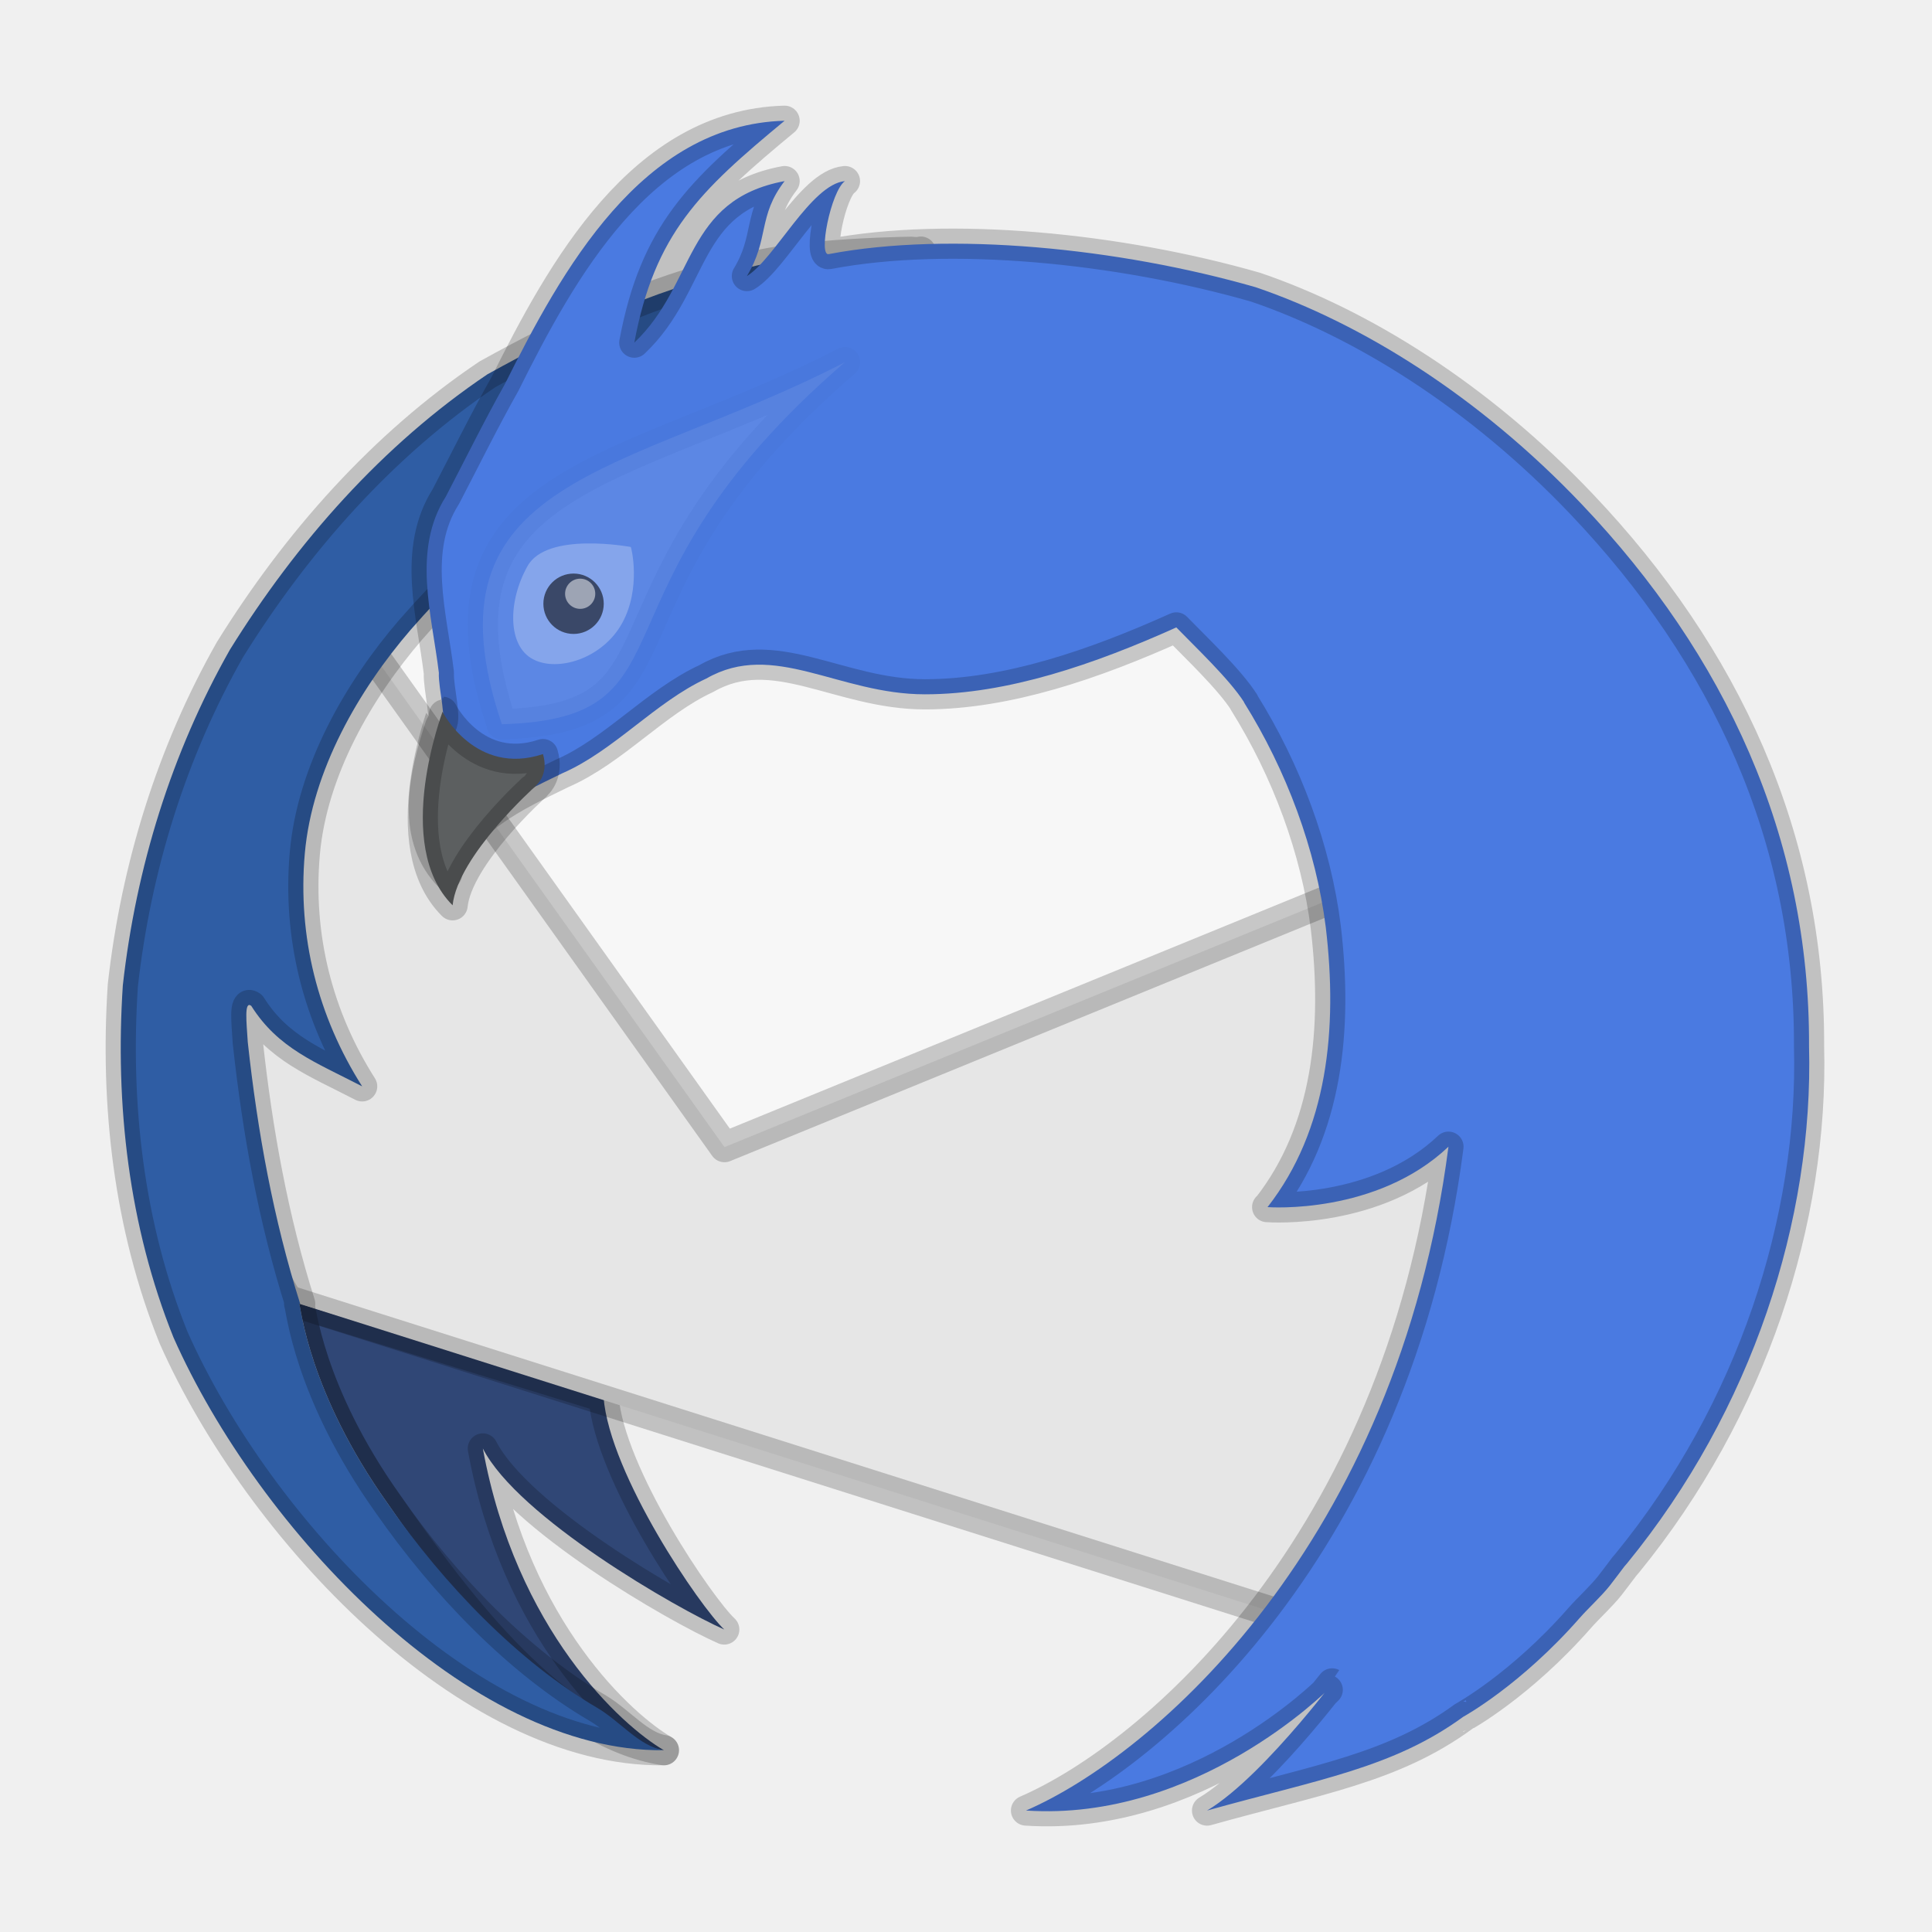
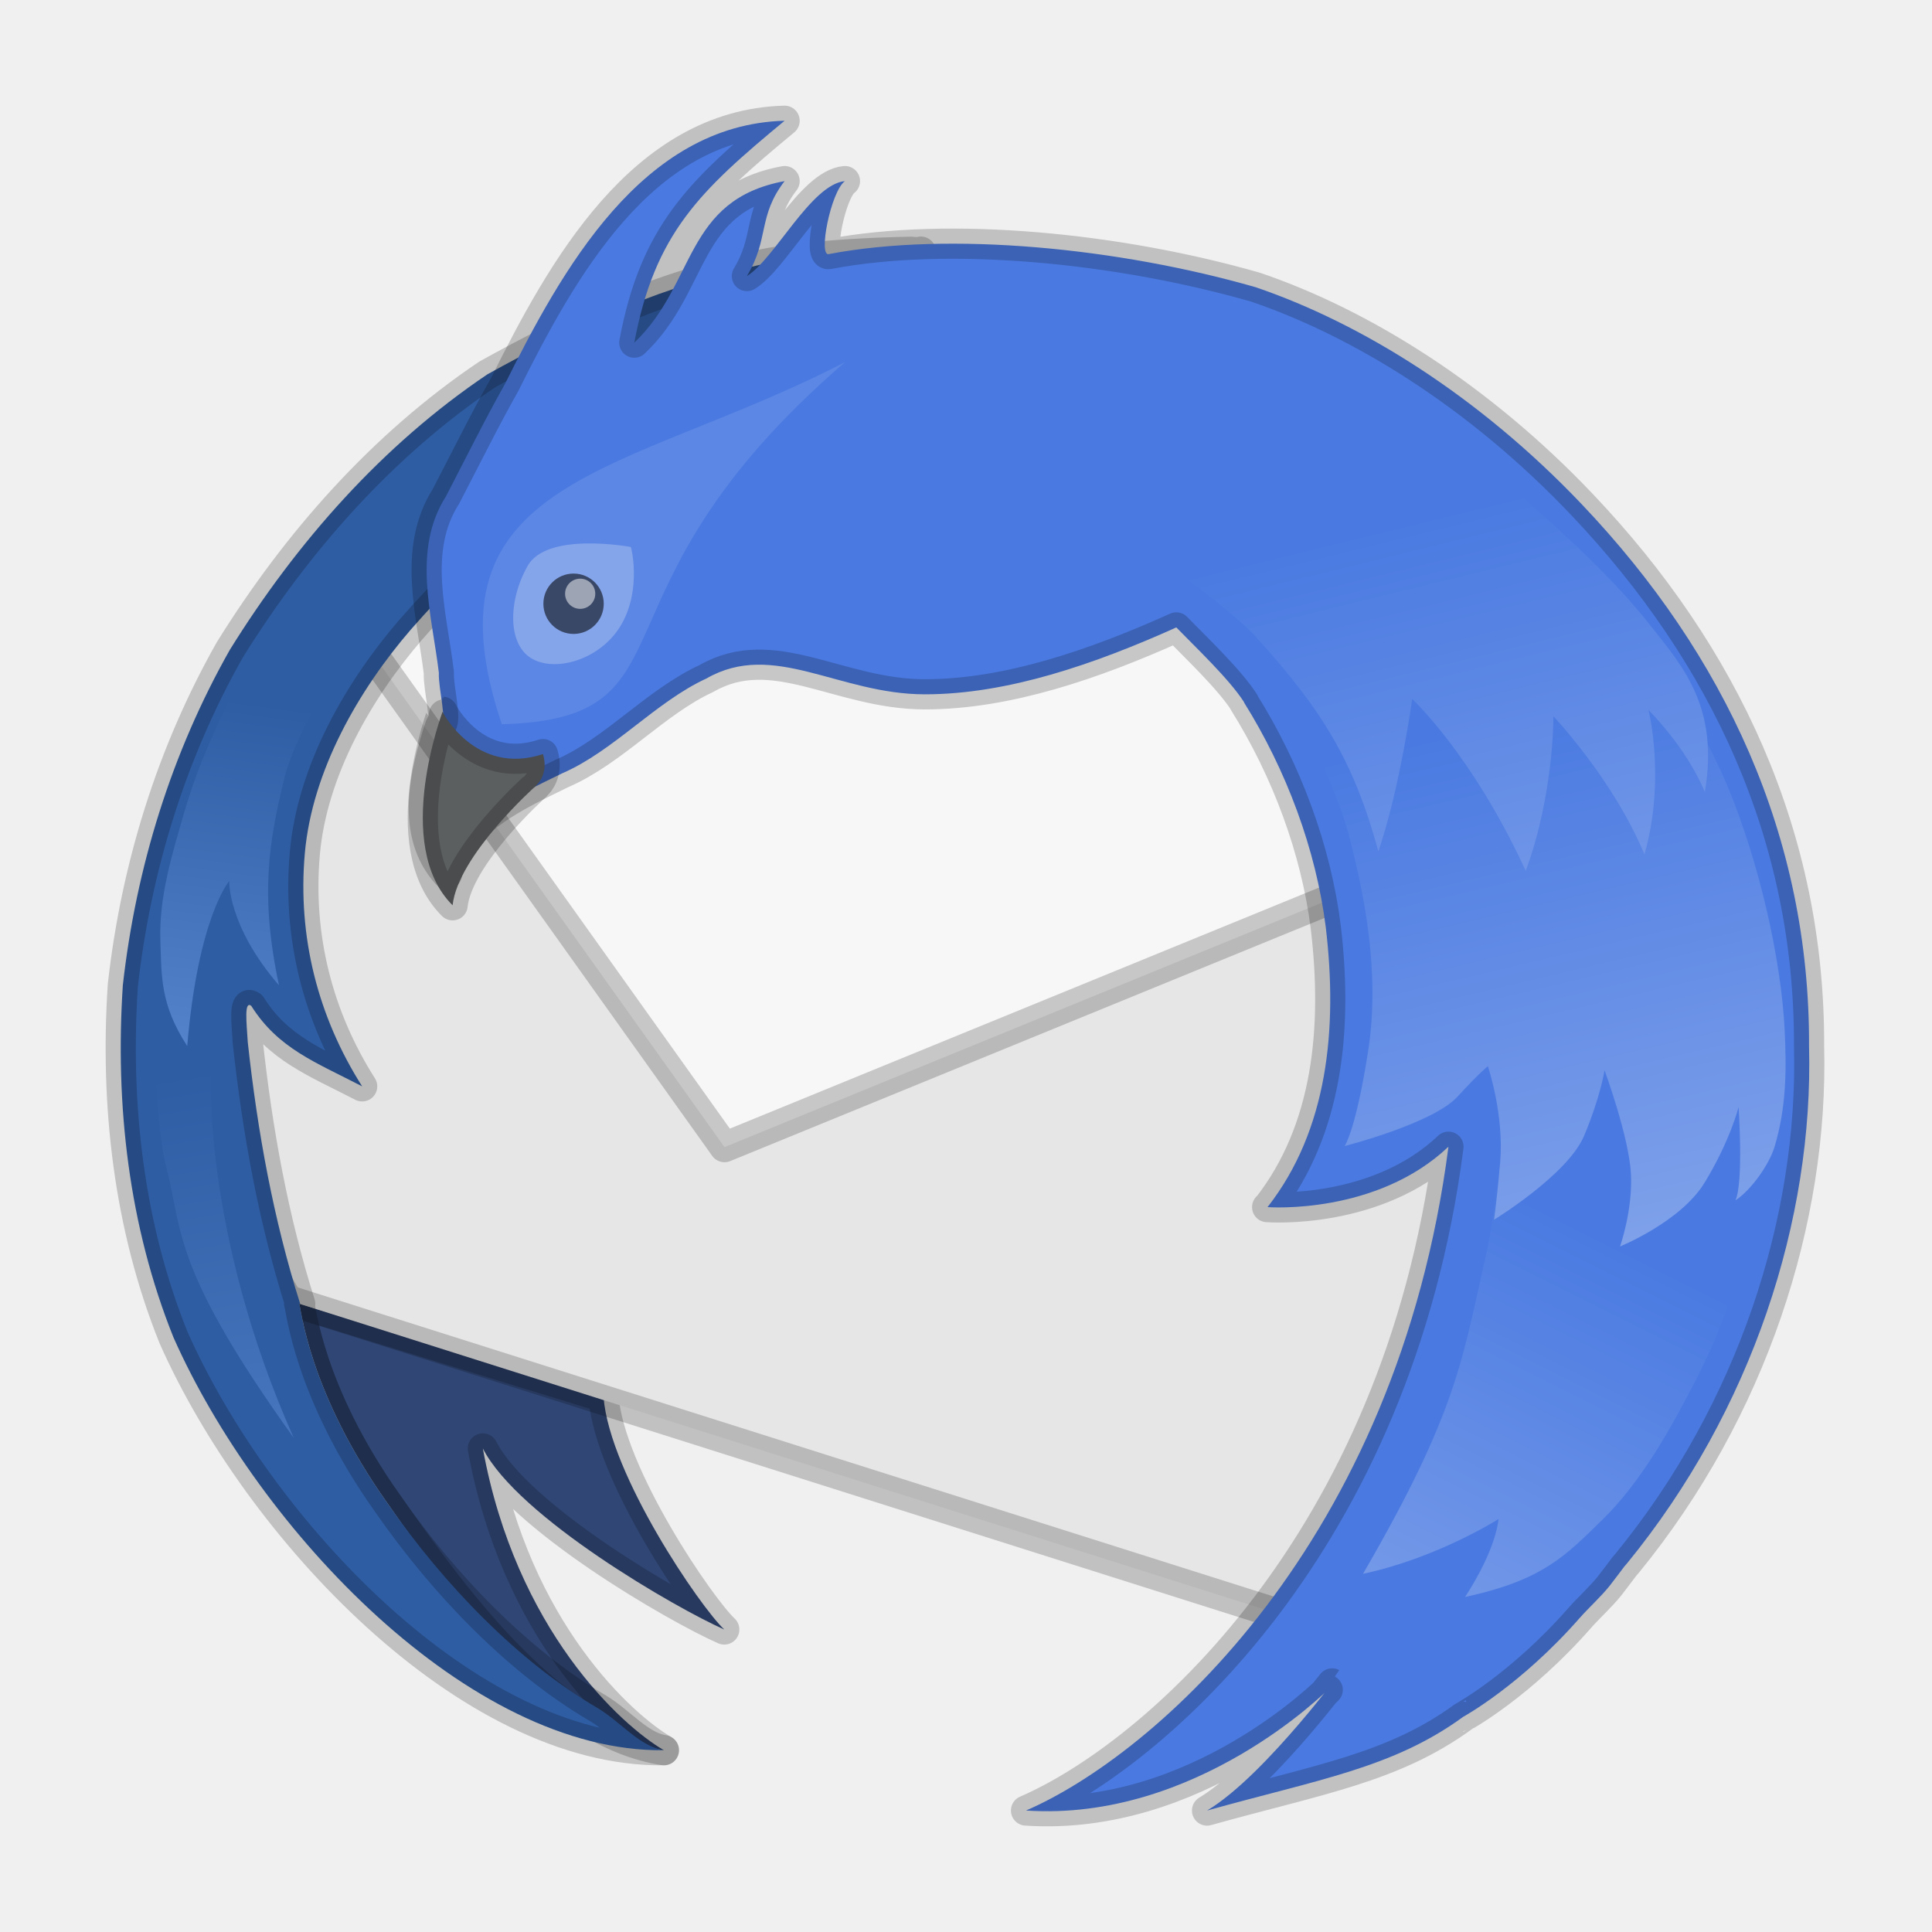
- <svg xmlns="http://www.w3.org/2000/svg" width="64" height="64" version="1.1">
+ <svg xmlns="http://www.w3.org/2000/svg" xmlns:xlink="http://www.w3.org/1999/xlink" width="64" height="64" version="1.1">
+   <defs>
+     <linearGradient id="b">
+       <stop stop-color="#2f5da4" offset="0" />
+       <stop stop-color="#5584cd" offset="1" />
+     </linearGradient>
+     <linearGradient id="a">
+       <stop stop-color="#4a7ae1" offset="0" />
+       <stop stop-color="#7fa1ea" offset="1" />
+     </linearGradient>
+     <linearGradient id="g" x1="49.575" x2="53.666" y1="23.917" y2="41.292" gradientUnits="userSpaceOnUse" xlink:href="#a" />
+     <linearGradient id="f" x1="53.666" x2="45.945" y1="41.292" y2="56.736" gradientUnits="userSpaceOnUse" xlink:href="#a" />
+     <linearGradient id="e" x1="46.554" x2="50.811" y1="17.29" y2="34.689" gradientUnits="userSpaceOnUse" xlink:href="#a" />
+     <linearGradient id="d" x1="8.979" x2="7.379" y1="23.31" y2="35.295" gradientUnits="userSpaceOnUse" xlink:href="#b" />
+     <linearGradient id="c" x1="6.102" x2="9.356" y1="35.525" y2="55.051" gradientUnits="userSpaceOnUse" xlink:href="#b" />
+   </defs>
  <g stroke="#000" stroke-linecap="round" stroke-linejoin="round" stroke-opacity=".196">
    <path d="M12.849 49.816c2.429 3.494 5.564 7.61 9.144 8.162-1.4-.81-4.901-3.98-5.998-9.996 1.164 2.28 6.42 5.303 7.997 5.997-.784-.731-3.792-5.12-3.999-7.696l-10.084-3.1c.063.095.286 2.9 2.94 6.633z" fill="#304776" />
    <path d="M48.757 24.98l-18.182-6.377-19.486 1.299-4.973 6.206c.885 5.737.335 11.947 3.417 16.959l34.45 10.912 4.745-13.243z" fill="#e6e6e6" />
    <path d="M11.556 19.529l3.282.469.902-4.394-1.803.879z" fill="#3f7da7" fill-rule="evenodd" />
    <path d="M47.278 28.476l-2.698-8.861-32.994-.331-.188.23-.309.388L24 38z" fill="#f7f7f7" />
    <path d="M30.504 8.335c-.004.001-4.149.02-5.958.601-3.015.696-5.72 1.979-8.4 3.464-3.48 2.34-6.33 5.579-8.531 9.124-1.937 3.418-3.11 7.22-3.546 11.115-.26 3.95.193 7.975 1.68 11.67 2.816 6.347 9.786 13.748 16.244 13.669-.82-.127-1.445-.958-2.216-1.408-2.592-1.515-5.056-4.061-6.928-6.754-2.654-3.732-2.877-6.537-2.94-6.632l.036.01c-.887-2.804-1.414-5.704-1.737-8.67-.042-.663-.124-1.381.114-1.205.893 1.416 2.124 1.864 3.675 2.668-1.47-2.313-2.141-4.964-1.9-7.713.243-2.758 1.8-5.432 3.508-7.414 4.478-5.126 11.012-9.273 16.899-12.525z" fill="#2f5da4" />
    <path d="M25.99 4c-4.736.126-7.397 4.978-9.264 8.722-.672 1.19-1.37 2.603-1.957 3.727-1.124 1.771-.464 3.899-.231 5.837-.025.53.3 1.646.046 1.758-.514 1.553-1.004 3.557.225 4.913.39-1.755 2.305-2.6 3.815-3.34 1.706-.74 3.087-2.362 4.777-3.141 2.227-1.277 4.376.524 7.237.524 2.734 0 5.623-1 8.329-2.216.63.651 1.756 1.71 2.248 2.482h-.007c1.41 2.256 2.388 4.878 2.71 7.451.4 3.366.064 6.718-1.926 9.266l-.016.004h.014c.041.005 3.61.259 5.992-2.001-1.699 13.135-9.753 20.157-13.994 21.99 5.646.38 9.995-3.998 9.995-3.998.822-1.169-1.984 2.796-3.998 3.999 3.69-1.033 6.16-1.409 8.488-3.107-.001 0 1.891-1.03 3.865-3.282.263-.3.714-.715.984-1.056.168-.212.324-.43.488-.642.029-.035.062-.069.09-.104 4.154-5.082 6.177-11.4 6.027-17.126.029-6.94-2.788-12.965-7.52-17.946-3.422-3.602-7.309-6.006-10.81-7.199-4.534-1.302-10.13-1.857-14.131-1.1-.38.127.056-2.083.524-2.416-1.122.105-2.338 2.593-3.248 3.146.747-1.236.351-1.977 1.249-3.146-3.337.623-2.927 3.407-4.979 5.352.676-3.614 2.167-5.025 4.979-7.351z" fill="#4a7ae1" />
-     <path d="M16.615 23.992c6.665-.192 2.48-4.323 11.375-11.995-7.246 3.752-14.144 3.746-11.366 11.995h-.008z" fill="#fff" opacity=".1" />
+     <path d="M16.615 23.992c6.665-.192 2.48-4.323 11.375-11.995-7.246 3.752-14.144 3.746-11.366 11.995h-.008z" fill="#fff" opacity=".1" stroke="none" />
  </g>
  <path d="M20.61 20.64c-.638 1.167-2.13 1.637-2.954 1.198-.843-.44-.839-1.909-.186-3.076.63-1.167 3.413-.643 3.426-.643.013 0 .354 1.358-.285 2.52z" fill="#fff" opacity=".25" />
  <path d="M17.815 25.96s.36-.347.172-.98c-2.237.74-3.336-1.402-3.328-1.402.008 0-1.676 4.412.334 6.411.174-1.646 2.74-3.944 2.747-3.944" fill="#5c5f60" stroke="#000" stroke-linecap="round" stroke-linejoin="round" stroke-opacity=".196" />
  <circle cx="19" cy="20" r="1" fill="#212a3c" opacity=".75" />
  <circle cx="19.219" cy="19.669" r=".5" fill="#fff" opacity=".5" />
+   <g>
+     <path d="m49.288 41.288c-0.85 3.775-0.996 5.428-4.136 10.847 2.461-0.525 4.487-1.814 4.487-1.814s-0.035 0.924-1.105 2.58c2.578-0.555 3.329-1.369 4.551-2.562 1.297-1.266 2.292-3.071 3.121-4.682 0.799-1.554 1.304-3.088 1.76-4.776 0.346-1.277 0.542-3.932 0.542-3.932l-8.814-0.814s-0.028 3.472-0.407 5.152z" fill="url(#f)" />
+     <path d="m44.645 27.525c0.543 2.028 1.084 4.678 0.677 7.288-0.413 2.65-0.78 3.152-0.78 3.152s2.915-0.746 3.729-1.627c0.814-0.881 1.017-1.017 1.017-1.017s0.542 1.593 0.407 3.186c-0.098 1.148-0.203 1.898-0.203 1.898s2.441-1.492 2.983-2.78c0.542-1.288 0.678-2.17 0.678-2.17s0.805 2.189 0.873 3.41c0.068 1.22-0.36 2.425-0.36 2.425s2.004-0.813 2.796-2.106c0.846-1.38 1.131-2.509 1.131-2.509s0.169 2.475-0.102 3.085c0.514-0.331 1.12-1.19 1.294-1.773 0.388-1.3 0.401-2.533 0.333-3.888-0.117-2.318-0.834-5.519-1.898-8.068-0.607-1.452-2.136-4.17-2.136-4.17l-11.814 2.253s1.048 2.189 1.375 3.408z" fill="url(#g)" />
+     <path d="m41.593 21.085c2.23 2.451 3.255 4.15 4.068 7.119 0.725-2.134 1.119-5.051 1.119-5.051s1.977 1.827 3.763 5.695c0.942-2.566 0.915-5.119 0.915-5.119s1.978 2.079 3.017 4.576c0.709-2.5 0.136-4.78 0.136-4.78s1.242 1.213 1.864 2.712c0.468-2.781-0.695-4.112-1.729-5.424-1.357-1.722-2.788-2.979-4.305-4.339-1.269-1.138-2.606-2.205-4-3.186-1.808-1.274-4.339-2-4.339-2l-6.61 6.102s2.402 1.026 3.288 1.492c0.851 0.447 2.324 1.665 2.814 2.203z" fill="url(#e)" />
+     <path d="m9.422 25.766c-0.519 2.117-0.815 3.896-0.18 6.874-1.703-1.971-1.649-3.454-1.649-3.454s-1.03 1.187-1.391 5.466c-0.895-1.379-0.848-2.296-0.89-3.49-0.05-1.448 0.387-2.855 0.79-4.247 0.334-1.155 0.793-2.276 1.322-3.356 0.399-0.814 1.39-2.339 1.39-2.339l2.185 1.168s-1.256 2.067-1.577 3.377z" fill="url(#d)" />
+     <path d="m5.508 38.661c0.548 2.098 0.158 3.313 4.22 8.966-3.029-6.803-2.746-12.169-2.746-12.169l-1.831-0.068s0.079 2.212 0.356 3.271z" fill="url(#c)" />
+   </g>
</svg>
